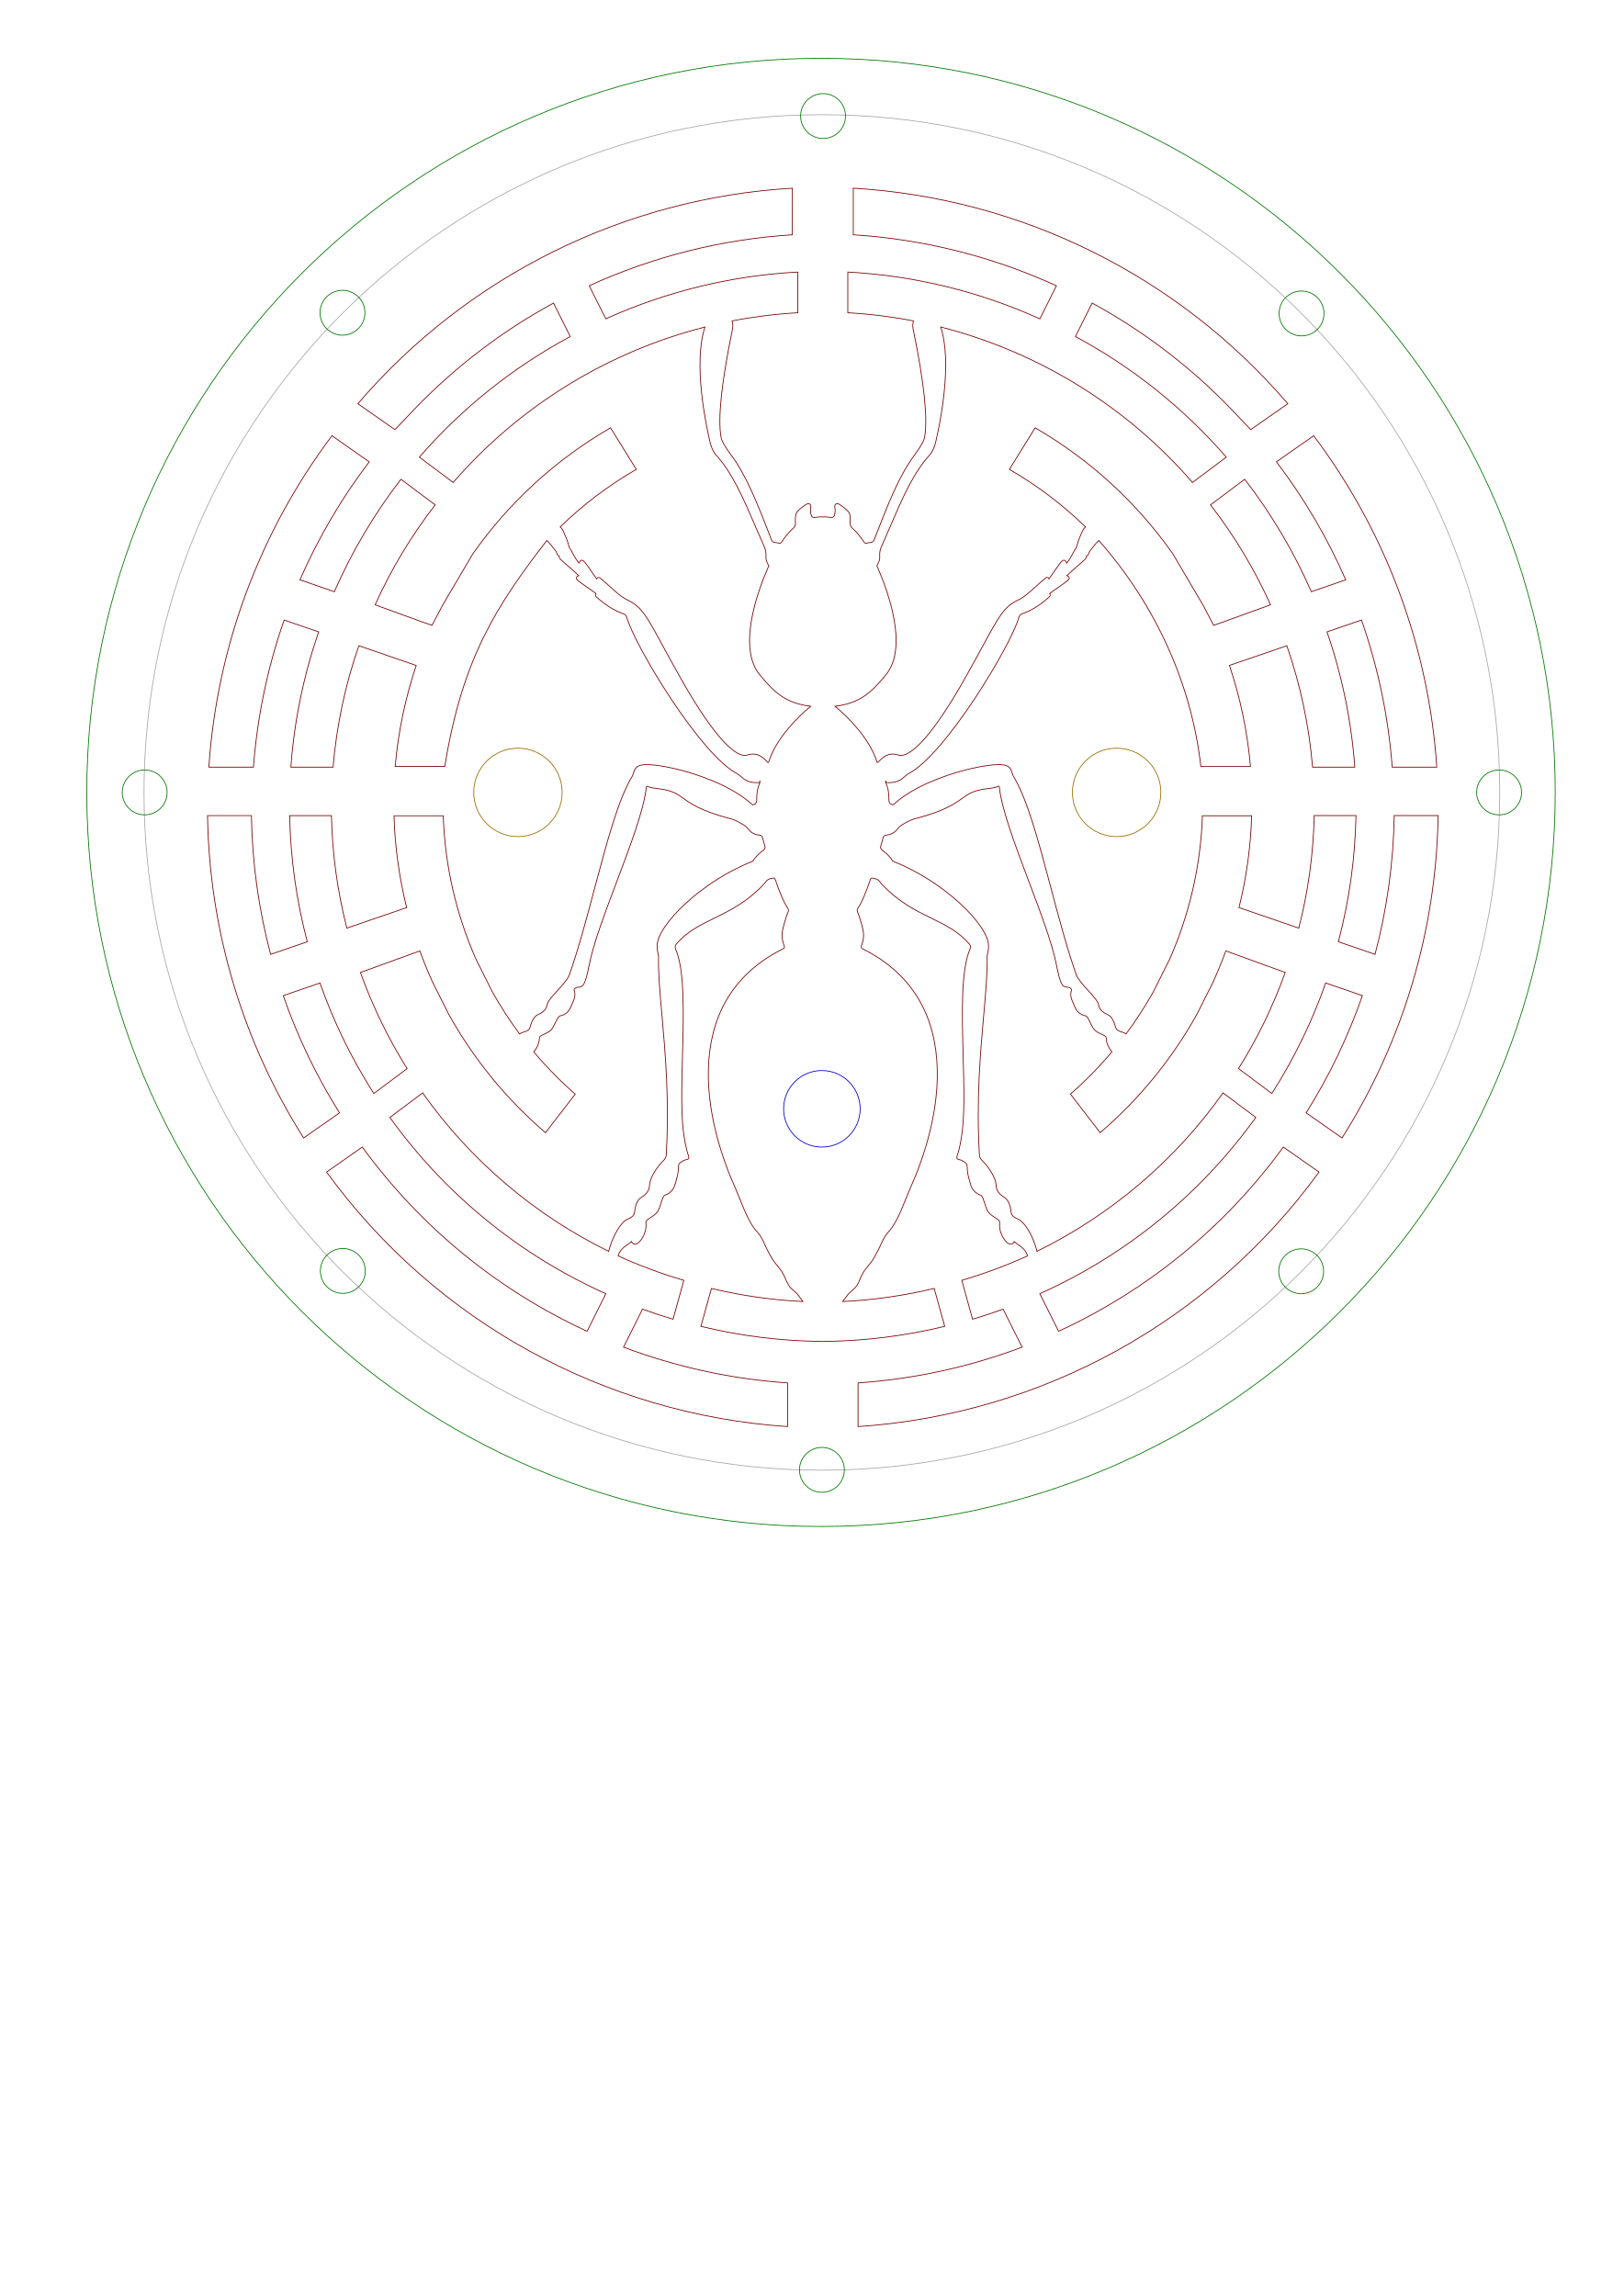
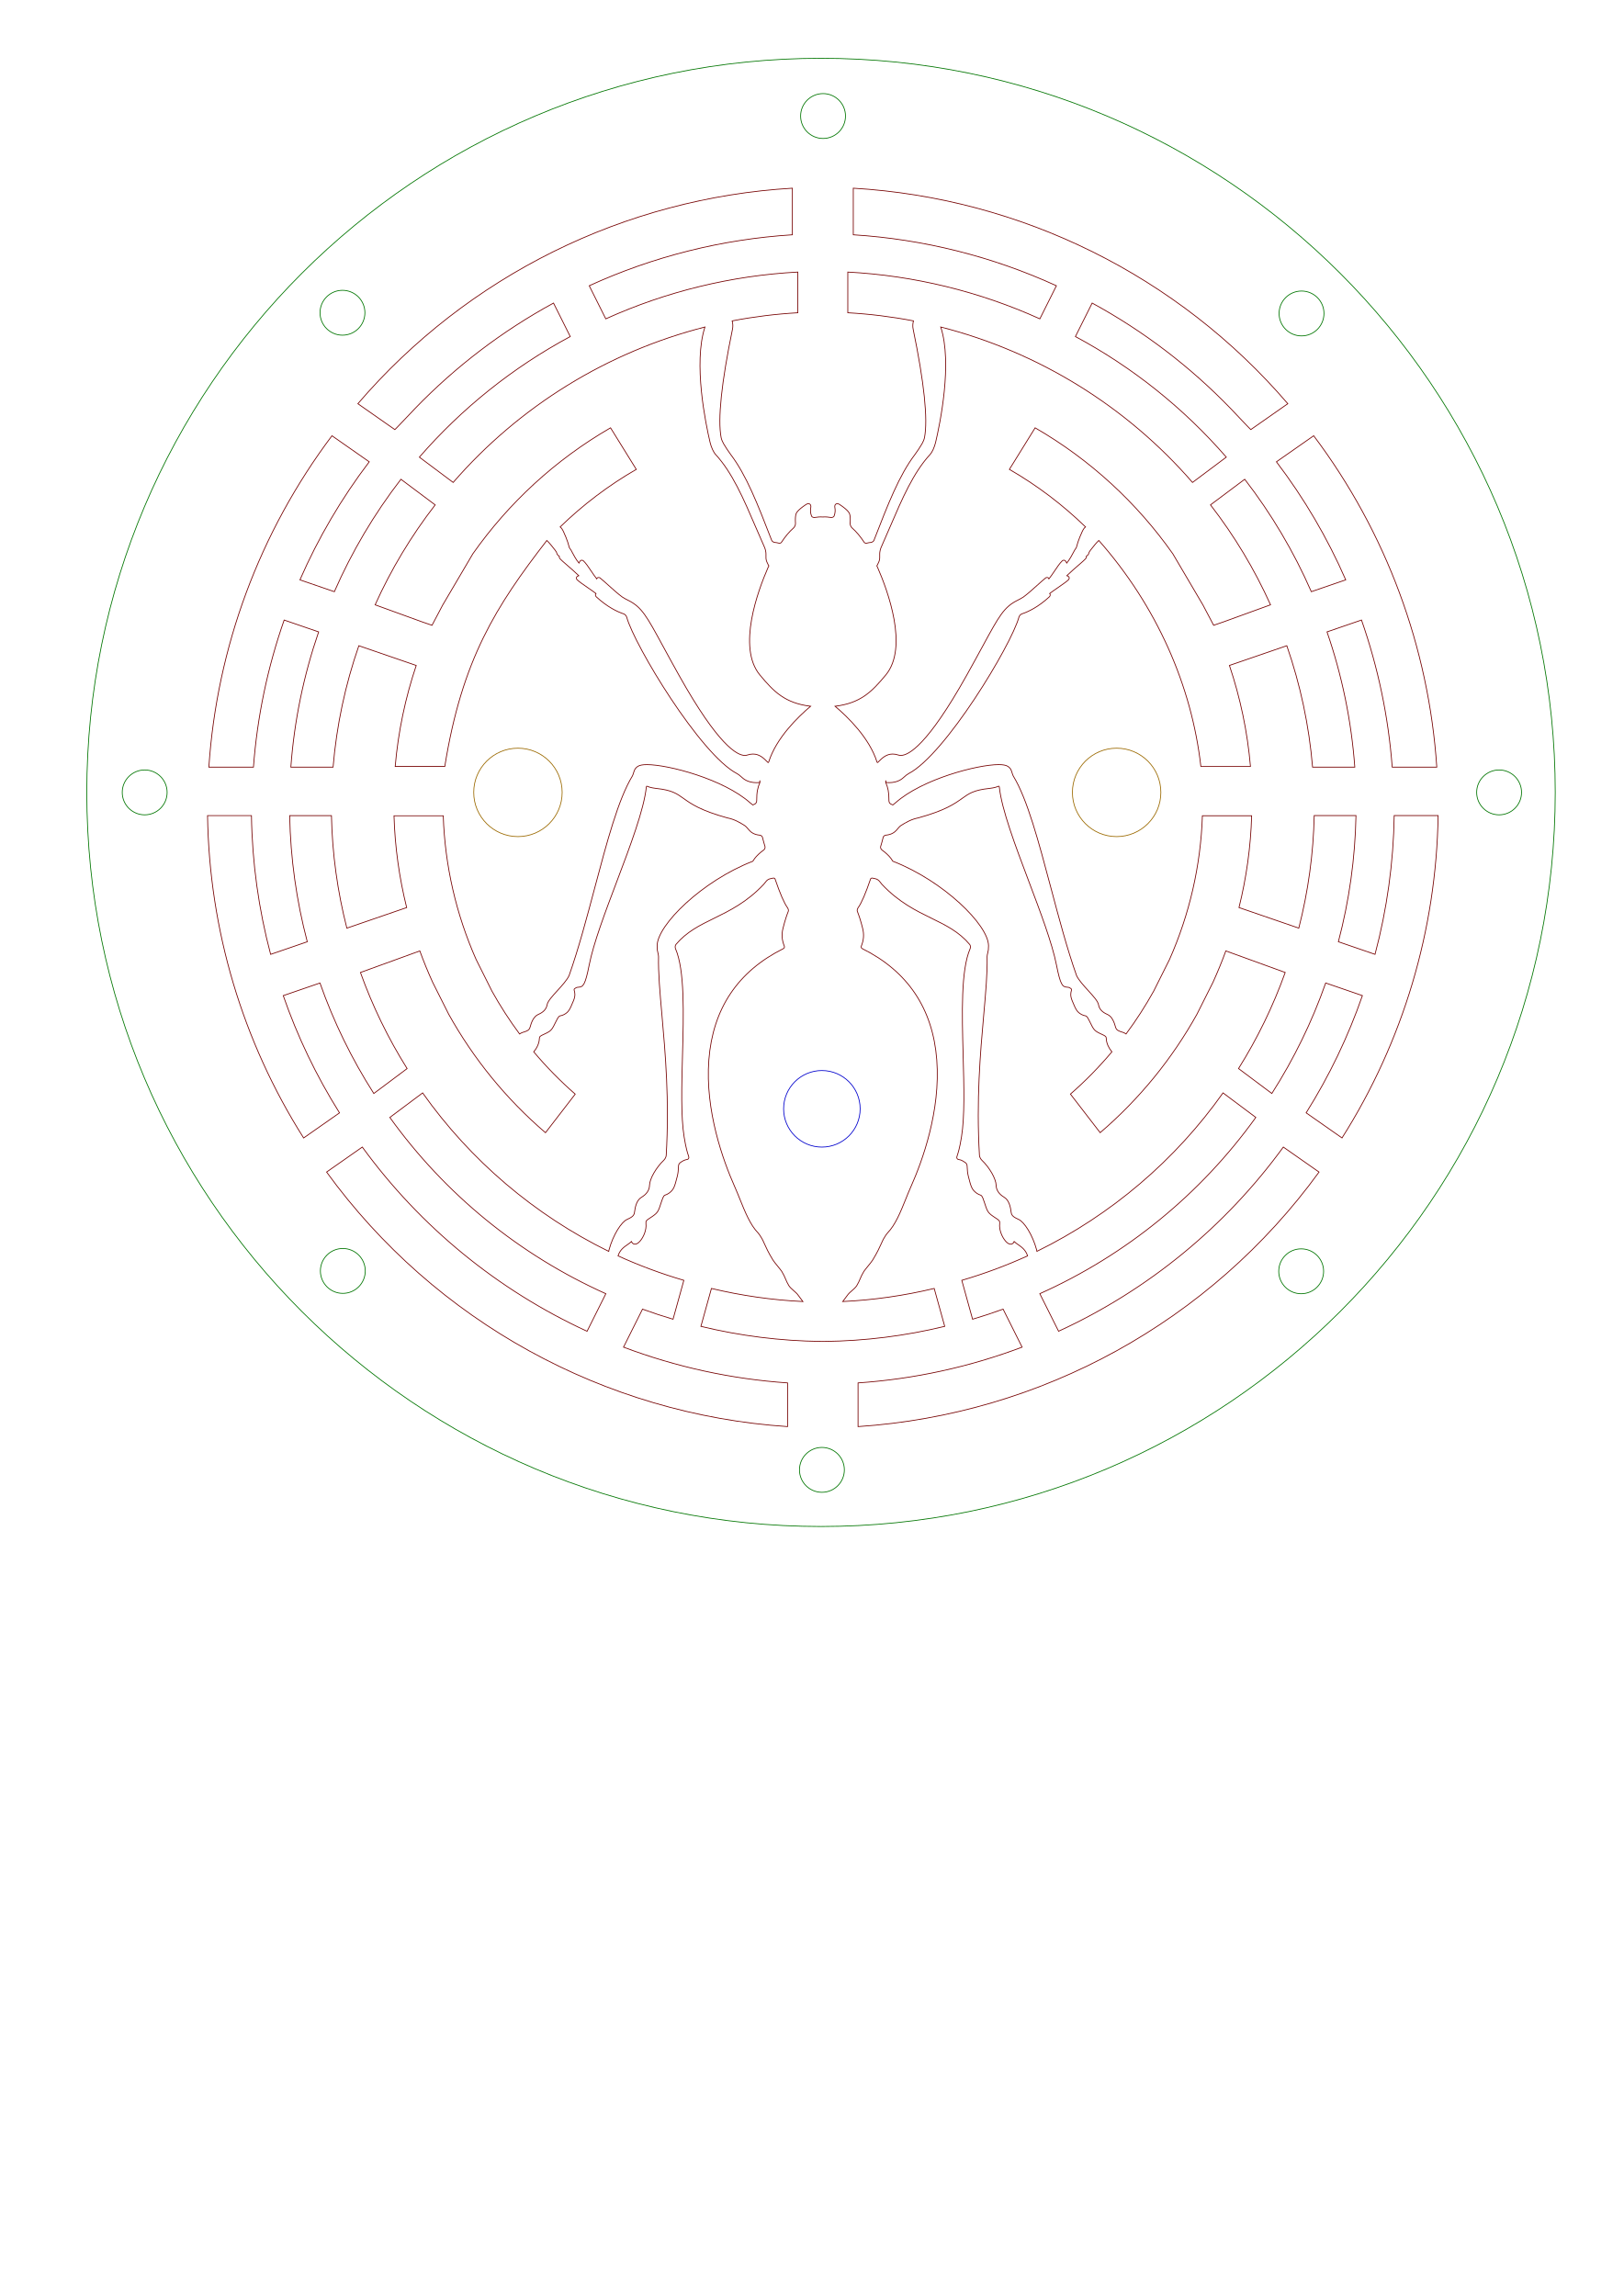
<svg xmlns="http://www.w3.org/2000/svg" width="210mm" height="297mm" viewBox="0 0 210 297" version="1.1" id="svg5596">
  <defs id="defs5590" />
-   <g id="layer3">
+   <g id="layer3" style="display:none">
    <circle style="display:inline;fill:none;fill-opacity:1;stroke:#000000;stroke-width:0.1;stroke-miterlimit:4;stroke-dasharray:none;stroke-dashoffset:0;stroke-opacity:0.347" id="path4504" r="87.671" cy="102.508" cx="106.298" />
  </g>
  <g id="layer1" style="display:inline">
    <circle style="fill:none;fill-opacity:1;stroke:#9b6900;stroke-width:0.1;stroke-miterlimit:4;stroke-dasharray:none;stroke-dashoffset:0;stroke-opacity:1" id="path6171" cx="66.987" cy="102.501" r="5.718" />
    <circle style="display:inline;fill:none;fill-opacity:1;stroke:#9b6900;stroke-width:0.1;stroke-miterlimit:4;stroke-dasharray:none;stroke-dashoffset:0;stroke-opacity:1" id="path6171-1" cx="144.419" cy="102.501" r="5.718" />
  </g>
  <g id="layer5" style="display:inline">
    <circle style="display:inline;fill:none;fill-opacity:1;stroke:#0000cc;stroke-width:0.1;stroke-miterlimit:4;stroke-dasharray:none;stroke-dashoffset:0;stroke-opacity:1" id="path6171-1-6" cx="106.298" cy="143.431" r="4.95" />
  </g>
  <g id="layer4" style="display:inline">
    <circle style="display:inline;fill:none;fill-opacity:1;stroke:#007500;stroke-width:0.1;stroke-miterlimit:4;stroke-dasharray:none;stroke-dashoffset:0;stroke-opacity:1" id="path5550" cx="106.185" cy="102.501" r="94.96" />
    <circle style="display:inline;fill:none;fill-opacity:1;stroke:#007500;stroke-width:0.1;stroke-miterlimit:4;stroke-dasharray:none;stroke-dashoffset:0;stroke-opacity:1" id="path5552" cx="106.449" cy="15.01" r="2.902" />
    <circle style="display:inline;fill:none;fill-opacity:1;stroke:#007500;stroke-width:0.1;stroke-miterlimit:4;stroke-dasharray:none;stroke-dashoffset:0;stroke-opacity:1" id="path5552-9" cx="106.301" cy="190.135" r="2.902" />
    <circle style="display:inline;fill:none;fill-opacity:1;stroke:#007500;stroke-width:0.1;stroke-miterlimit:4;stroke-dasharray:none;stroke-dashoffset:0;stroke-opacity:1" id="path5552-9-2" cx="193.885" cy="102.501" r="2.902" />
    <circle style="display:inline;fill:none;fill-opacity:1;stroke:#007500;stroke-width:0.1;stroke-miterlimit:4;stroke-dasharray:none;stroke-dashoffset:0;stroke-opacity:1" id="path5552-9-6" cx="18.712" cy="102.501" r="2.902" />
    <circle style="display:inline;fill:none;fill-opacity:1;stroke:#007500;stroke-width:0.1;stroke-miterlimit:4;stroke-dasharray:none;stroke-dashoffset:0;stroke-opacity:1" id="path5552-9-2-2" cx="168.333" cy="40.548" r="2.902" />
    <circle style="display:inline;fill:none;fill-opacity:1;stroke:#007500;stroke-width:0.1;stroke-miterlimit:4;stroke-dasharray:none;stroke-dashoffset:0;stroke-opacity:1" id="path5552-9-2-24" cx="168.286" cy="164.448" r="2.902" />
    <circle style="display:inline;fill:none;fill-opacity:1;stroke:#007500;stroke-width:0.1;stroke-miterlimit:4;stroke-dasharray:none;stroke-dashoffset:0;stroke-opacity:1" id="path5552-9-2-4" cx="44.34" cy="164.401" r="2.902" />
    <circle style="display:inline;fill:none;fill-opacity:1;stroke:#007500;stroke-width:0.1;stroke-miterlimit:4;stroke-dasharray:none;stroke-dashoffset:0;stroke-opacity:1" id="path5552-9-2-6" cx="44.293" cy="40.455" r="2.902" />
  </g>
  <g id="layer2" style="display:inline">
    <path style="display:inline;fill:none;fill-opacity:1;stroke:#750000;stroke-width:0.1;stroke-miterlimit:4;stroke-dasharray:none;stroke-dashoffset:0;stroke-opacity:1" d="M 102.481,24.344 C 80.81,25.623 60.5,35.641 46.284,52.222 l 4.78,3.346 c -0.147,0.204 2.471,-2.576 2.623,-2.734 5.236,-5.418 11.27,-10.016 17.901,-13.631 l 2.165,4.332 c -7.396,3.974 -14.008,9.26 -19.514,15.6 l 4.371,3.272 c 8.555,-9.86 19.915,-16.875 32.563,-20.106 -1.532,4.684 0.096,12.519 0.665,14.929 0.06,0.257 0.197,0.673 0.319,0.925 0.143,0.297 0.264,0.496 0.367,0.606 2.177,2.341 3.646,5.764 5.201,9.387 0.379,0.883 0.764,1.779 1.165,2.675 0.094,0.21 0.175,0.574 0.176,0.795 l 5.3e-4,0.516 c 0,0.236 0.063,0.475 0.189,0.71 0.145,0.273 0.163,0.367 0.173,0.367 l 0.002,-5.3e-4 -0.093,0.195 c -1.305,2.986 -4.022,10.319 -1.06,13.904 1.81,2.18 3.251,3.644 6.559,4.05 -1.637,1.382 -4.448,4.107 -5.421,7.216 -0.018,0.057 -0.045,0.081 -0.097,0.052 l -0.131,-0.129 c -0.428,-0.427 -0.96,-0.958 -1.802,-0.958 -0.231,0 -0.473,0.042 -0.723,0.125 -0.102,0.035 -0.213,0.052 -0.329,0.052 -1.012,0 -3.461,-1.339 -8.486,-10.311 -0.849,-1.517 -1.534,-2.779 -2.109,-3.836 -2.098,-3.864 -2.732,-5.03 -4.47,-5.905 -0.218,-0.11 -0.583,-0.294 -0.78,-0.435 -0.53,-0.382 -1.146,-0.938 -1.744,-1.475 -0.404,-0.363 -0.796,-0.717 -1.147,-1.003 -0.093,-0.075 -0.289,-0.07 -0.368,0.021 -0.026,0.031 -0.044,0.063 -0.055,0.1 -0.249,-0.312 -0.492,-0.674 -0.73,-1.028 -0.343,-0.509 -0.666,-0.991 -0.99,-1.3 -0.043,-0.04 -0.138,-0.081 -0.197,-0.081 -0.206,0 -0.298,0.194 -0.377,0.376 -0.382,-0.459 -0.685,-1.034 -0.895,-1.432 -0.052,-0.099 -0.097,-0.187 -0.137,-0.257 -0.058,-0.103 -0.106,-0.163 -0.148,-0.214 -0.048,-0.058 -0.064,-0.079 -0.089,-0.181 -0.204,-0.845 -0.646,-1.806 -0.734,-1.991 -0.151,-0.319 -0.288,-0.506 -0.43,-0.604 2.931,-2.848 6.228,-5.357 9.846,-7.445 l -3.329,-5.375 c -7.152,4.134 -13.187,9.727 -17.809,16.293 l -3.906,6.641 -1.374,2.609 -1.279,-0.44 -6.079,-2.208 c 2.059,-4.571 4.657,-8.913 7.765,-12.926 l -4.428,-3.315 c -3.473,4.501 -6.357,9.389 -8.612,14.543 l -4.45,-1.531 c 2.357,-5.4 5.358,-10.53 8.962,-15.269 L 42.935,56.367 C 33.559,68.839 28.048,83.742 27.012,99.236 h 5.767 c 0.488,-6.522 1.833,-12.917 3.972,-19.029 l 4.459,1.533 c -1.938,5.624 -3.154,11.503 -3.594,17.496 h 5.462 c 0.45,-5.375 1.575,-10.651 3.332,-15.708 l 7.422,2.553 c -1.407,4.187 -2.332,8.567 -2.72,13.064 h 6.415 C 59.746,85.301 64.166,78.39 70.724,69.912 c 0.158,0.149 0.332,0.337 0.52,0.563 0.489,0.575 0.756,0.948 0.772,1.075 0.02,0.154 0.079,0.221 0.33,0.42 -0.004,0.011 -0.007,0.023 -0.01,0.035 -0.032,0.194 0.082,0.301 0.984,1.081 0.461,0.399 1.021,0.883 1.54,1.383 -0.141,0.045 -0.269,0.105 -0.307,0.248 -0.021,0.08 0.019,0.21 0.078,0.269 0.238,0.239 0.81,0.634 1.416,1.052 0.388,0.268 0.787,0.543 1.035,0.739 -0.039,0.043 -0.071,0.098 -0.077,0.173 -0.007,0.072 0.046,0.189 0.098,0.237 1.448,1.34 2.741,1.95 3.571,2.224 0.16,0.053 0.332,0.245 0.382,0.427 1.007,3.649 9.524,17.777 14.275,20.238 0.157,0.08 0.398,0.269 0.665,0.517 0.359,0.333 1.048,0.739 2.251,0.632 l 0.029,-0.228 h 5.3e-4 l 0.012,0.188 c 0,0 0.001,0.021 -0.019,0.068 -0.249,0.563 -0.413,1.178 -0.404,2.345 8e-4,0.176 -0.111,0.344 -0.217,0.398 -0.164,0.085 -0.246,0.119 -0.284,0.133 -0.064,-0.043 -0.195,-0.145 -0.359,-0.291 -3.442,-3.057 -10.582,-4.928 -13.324,-4.928 -0.559,0 -0.943,0.07 -1.174,0.215 -0.188,0.119 -0.328,0.264 -0.413,0.43 -0.064,0.124 -0.113,0.28 -0.159,0.43 -0.047,0.152 -0.094,0.308 -0.15,0.4 -1.816,2.971 -3.289,8.524 -4.849,14.402 -1.039,3.915 -2.114,7.962 -3.33,11.396 -0.255,0.575 -0.931,1.318 -1.527,1.971 -0.667,0.732 -1.242,1.363 -1.318,1.817 -0.095,0.552 -0.478,0.972 -1.138,1.249 -0.616,0.261 -0.897,1.028 -1.072,1.667 -0.105,0.392 -0.411,0.5 -0.99,0.673 -0.107,0.033 -0.23,0.104 -0.36,0.191 -1.314,-1.764 -2.501,-3.614 -3.568,-5.528 l -2.061,-4.122 c -2.566,-5.803 -4.034,-12.1 -4.245,-18.576 H 50.958 c 0.119,4.04 0.679,8.017 1.637,11.875 l -7.735,2.661 c -1.214,-4.741 -1.889,-9.624 -1.993,-14.557 h -5.403 c 0.107,5.536 0.878,11.013 2.277,16.318 l -4.74,1.63 c -1.547,-5.833 -2.388,-11.859 -2.48,-17.949 h -5.679 c 0.224,14.772 4.52,29.204 12.428,41.699 l 4.64,-3.248 c -3.005,-4.785 -5.439,-9.874 -7.276,-15.163 l 4.749,-1.633 c 1.757,4.993 4.087,9.791 6.963,14.293 l 4.308,-3.224 c -2.466,-3.932 -4.484,-8.101 -6.036,-12.43 l 7.68,-2.789 c 0.5,1.38 1.061,2.737 1.667,4.073 l 2.068,4.118 c 3.199,5.748 7.415,10.949 12.517,15.322 l 3.845,-4.991 c -1.939,-1.694 -3.73,-3.524 -5.365,-5.469 0.385,-0.445 0.709,-1.087 0.724,-1.683 0.007,-0.304 0.111,-0.364 0.557,-0.568 0.096,-0.044 0.201,-0.092 0.314,-0.149 0.708,-0.353 0.775,-0.491 1.304,-1.57 0.315,-0.647 0.406,-0.665 0.571,-0.698 0.105,-0.021 0.251,-0.048 0.44,-0.15 0.606,-0.324 0.746,-0.618 1.235,-1.805 0.271,-0.657 0.17,-1.032 0.103,-1.279 -0.054,-0.197 -0.057,-0.21 0.175,-0.357 0.14,-0.089 0.248,-0.095 0.372,-0.102 0.604,-0.034 0.862,-0.276 1.376,-2.866 0.559,-2.838 2.098,-6.91 3.587,-10.847 1.726,-4.566 3.509,-9.289 3.806,-12.192 0.01,-0.095 0.045,-0.095 0.061,-0.095 0.015,0 0.039,0.003 0.076,0.018 0.063,0.027 0.13,0.052 0.199,0.077 0.29,0.105 0.743,0.173 0.963,0.196 2,0.21 2.631,0.661 3.503,1.284 0.976,0.698 2.19,1.565 5.673,2.525 0.902,0.173 1.604,0.584 2.245,0.99 0.157,0.1 0.359,0.34 0.507,0.515 l 0.072,0.085 c 0.223,0.26 0.64,0.582 1.358,0.642 0.169,0.015 0.328,0.136 0.361,0.277 0.113,0.472 0.233,0.875 0.33,1.198 0.043,0.144 -0.035,0.349 -0.171,0.446 -0.475,0.342 -0.911,0.752 -1.166,1.097 -0.071,0.096 -0.132,0.191 -0.181,0.269 -0.021,0.034 -0.041,0.065 -0.057,0.088 -0.012,0.004 -0.026,0.008 -0.039,0.014 -6.505,2.537 -12.318,8.219 -12.339,10.919 0,0.212 0.007,0.396 0.025,0.547 0.014,0.107 0.044,0.233 0.075,0.364 0.04,0.168 0.086,0.359 0.082,0.486 -0.048,2.092 0.179,4.635 0.441,7.578 0.435,4.891 0.975,10.978 0.551,18.152 -0.01,0.184 -0.152,0.464 -0.309,0.614 -0.994,0.944 -1.825,2.396 -1.849,3.239 -0.015,0.629 -0.367,1.153 -1.045,1.559 -0.629,0.371 -0.812,1.244 -0.902,1.964 -0.058,0.457 -0.394,0.636 -0.985,0.912 -0.684,0.318 -1.764,1.917 -2.313,3.946 -0.015,0.054 -0.024,0.112 -0.032,0.171 -9.608,-4.717 -17.882,-11.764 -24.068,-20.498 l -4.24,3.173 c 7.135,9.934 16.774,17.801 27.936,22.802 l -2.427,4.858 C 64.357,166.88 54.349,158.676 46.858,148.378 l -4.618,3.233 c 14.05,19.354 35.936,31.353 59.62,32.927 v -5.652 c -7.252,-0.496 -14.401,-2.052 -21.217,-4.626 l 2.456,-4.915 c 1.303,0.474 2.62,0.91 3.949,1.305 l 1.395,-5.032 c -2.908,-0.852 -5.752,-1.91 -8.511,-3.164 0.253,-0.776 0.756,-1.131 1.21,-1.445 0.19,-0.132 0.373,-0.259 0.53,-0.41 0.117,0.304 0.342,0.344 0.447,0.344 0.206,0 0.424,-0.13 0.65,-0.384 0.458,-0.517 0.872,-1.466 0.775,-2.28 -0.039,-0.347 0.068,-0.431 0.529,-0.729 0.097,-0.062 0.203,-0.132 0.318,-0.212 0.711,-0.497 0.761,-0.656 1.163,-1.901 0.249,-0.771 0.35,-0.806 0.531,-0.87 0.11,-0.039 0.259,-0.091 0.446,-0.23 0.609,-0.453 0.714,-0.791 1.059,-2.149 0.127,-0.5 0.14,-0.861 0.149,-1.124 0.018,-0.458 0.021,-0.581 0.593,-0.897 0.234,-0.129 0.375,-0.151 0.46,-0.163 0.076,-0.011 0.19,-0.028 0.259,-0.14 0.072,-0.119 0.036,-0.227 -0.024,-0.405 -0.092,-0.271 -0.308,-0.906 -0.544,-2.383 -0.428,-2.653 -0.324,-6.492 -0.213,-10.556 0.147,-5.419 0.3,-11.022 -0.904,-13.801 -0.072,-0.168 -0.049,-0.422 0.051,-0.542 1.382,-1.652 3.112,-2.499 4.944,-3.395 1.983,-0.97 4.23,-2.071 6.405,-4.382 0.121,-0.131 0.222,-0.258 0.306,-0.379 0.11,-0.16 0.35,-0.316 0.535,-0.348 0.113,-0.02 0.229,-0.044 0.345,-0.077 0.031,-0.01 0.062,-0.015 0.092,-0.015 0.059,0 0.164,0.017 0.204,0.135 0.628,1.843 1.159,3.076 1.578,3.665 0.102,0.144 0.188,0.351 0.127,0.506 -0.171,0.427 -0.428,1.154 -0.684,2.193 -0.201,0.783 -0.148,1.513 0.166,2.297 0.052,0.129 0.004,0.272 -0.113,0.33 -5.886,2.924 -9.131,7.765 -9.643,14.391 -0.509,6.593 1.871,13.096 3.335,16.386 0.238,0.535 0.462,1.091 0.686,1.647 0.66,1.638 1.342,3.331 2.34,4.348 0.121,0.125 0.307,0.4 0.51,0.754 0.091,0.158 0.18,0.358 0.29,0.604 0.232,0.513 0.548,1.215 1.135,2.163 0.097,0.163 0.35,0.474 0.618,0.803 0.22,0.271 0.448,0.55 0.518,0.664 0.247,0.407 0.372,0.703 0.495,0.99 0.117,0.275 0.227,0.535 0.426,0.856 0.135,0.217 0.406,0.455 0.668,0.685 0.176,0.155 0.358,0.314 0.431,0.413 0.279,0.385 0.504,0.682 0.711,0.951 -3.988,-0.195 -7.948,-0.763 -11.83,-1.694 l -1.36,4.904 c 5.087,1.235 10.297,1.888 15.53,1.949 v 0.006 c 0.079,-2.7e-4 0.157,-0.002 0.236,-0.003 0.079,5.3e-4 0.157,0.003 0.236,0.003 v -0.006 c 5.233,-0.061 10.443,-0.714 15.53,-1.949 l -1.36,-4.904 c -3.882,0.932 -7.842,1.499 -11.83,1.694 0.207,-0.269 0.432,-0.566 0.711,-0.951 0.073,-0.099 0.255,-0.258 0.431,-0.413 0.262,-0.23 0.533,-0.468 0.668,-0.685 0.199,-0.321 0.309,-0.581 0.426,-0.856 0.122,-0.287 0.248,-0.583 0.495,-0.99 0.071,-0.114 0.298,-0.393 0.518,-0.664 0.267,-0.329 0.521,-0.64 0.618,-0.803 0.587,-0.948 0.903,-1.65 1.135,-2.163 0.111,-0.246 0.199,-0.445 0.29,-0.604 0.203,-0.354 0.389,-0.629 0.51,-0.754 0.997,-1.017 1.68,-2.709 2.34,-4.348 0.223,-0.556 0.448,-1.113 0.686,-1.647 1.464,-3.289 3.844,-9.792 3.335,-16.386 -0.512,-6.626 -3.757,-11.467 -9.643,-14.391 -0.117,-0.058 -0.165,-0.201 -0.113,-0.33 0.315,-0.783 0.367,-1.513 0.166,-2.297 -0.255,-1.038 -0.512,-1.765 -0.684,-2.193 -0.061,-0.155 0.025,-0.362 0.127,-0.506 0.419,-0.588 0.95,-1.822 1.578,-3.665 0.04,-0.117 0.145,-0.135 0.204,-0.135 0.031,0 0.062,0.005 0.092,0.015 0.117,0.034 0.232,0.058 0.345,0.077 0.184,0.032 0.425,0.188 0.535,0.348 0.084,0.121 0.185,0.248 0.306,0.379 2.174,2.311 4.422,3.412 6.405,4.382 1.832,0.896 3.562,1.743 4.944,3.395 0.101,0.12 0.124,0.373 0.051,0.542 -1.204,2.779 -1.051,8.382 -0.904,13.801 0.111,4.064 0.215,7.903 -0.213,10.556 -0.236,1.477 -0.452,2.112 -0.544,2.383 -0.06,0.178 -0.097,0.286 -0.024,0.405 0.069,0.112 0.184,0.129 0.259,0.14 0.086,0.012 0.227,0.033 0.46,0.163 0.572,0.316 0.575,0.438 0.593,0.897 0.009,0.262 0.023,0.624 0.149,1.124 0.345,1.358 0.45,1.695 1.059,2.149 0.187,0.139 0.337,0.191 0.446,0.23 0.182,0.065 0.283,0.099 0.531,0.87 0.402,1.245 0.453,1.404 1.163,1.901 0.115,0.08 0.222,0.15 0.318,0.212 0.461,0.298 0.568,0.382 0.529,0.729 -0.098,0.814 0.317,1.763 0.775,2.28 0.226,0.255 0.444,0.384 0.65,0.384 0.105,0 0.33,-0.04 0.447,-0.344 0.156,0.152 0.34,0.278 0.53,0.41 0.454,0.314 0.957,0.669 1.21,1.445 -2.759,1.255 -5.602,2.312 -8.511,3.164 l 1.395,5.032 c 1.329,-0.395 2.646,-0.831 3.949,-1.305 l 2.456,4.915 c -6.817,2.574 -13.966,4.13 -21.217,4.626 v 5.652 c 23.685,-1.574 45.57,-13.573 59.62,-32.927 l -4.618,-3.233 c -7.491,10.298 -17.5,18.502 -29.068,23.826 l -2.427,-4.858 c 11.162,-5 20.801,-12.868 27.936,-22.802 l -4.24,-3.173 c -6.186,8.734 -14.46,15.781 -24.068,20.498 -0.007,-0.059 -0.017,-0.117 -0.032,-0.171 -0.548,-2.029 -1.629,-3.628 -2.313,-3.946 -0.591,-0.276 -0.927,-0.454 -0.985,-0.912 -0.09,-0.72 -0.274,-1.593 -0.902,-1.964 -0.678,-0.406 -1.031,-0.93 -1.045,-1.559 -0.024,-0.843 -0.855,-2.295 -1.849,-3.239 -0.157,-0.15 -0.299,-0.43 -0.309,-0.614 -0.425,-7.174 0.116,-13.261 0.551,-18.152 0.262,-2.944 0.488,-5.487 0.441,-7.578 -0.004,-0.128 0.043,-0.318 0.083,-0.486 0.031,-0.131 0.06,-0.257 0.074,-0.364 0.018,-0.151 0.025,-0.335 0.025,-0.547 -0.021,-2.701 -5.834,-8.382 -12.339,-10.919 -0.013,-0.006 -0.027,-0.01 -0.039,-0.014 -0.017,-0.023 -0.036,-0.054 -0.057,-0.088 -0.049,-0.078 -0.11,-0.173 -0.181,-0.269 -0.255,-0.345 -0.691,-0.755 -1.166,-1.097 -0.136,-0.097 -0.214,-0.301 -0.171,-0.446 0.097,-0.323 0.217,-0.726 0.33,-1.198 0.034,-0.141 0.193,-0.262 0.361,-0.277 0.718,-0.06 1.135,-0.383 1.358,-0.642 l 0.072,-0.085 c 0.148,-0.175 0.35,-0.416 0.507,-0.515 0.641,-0.406 1.343,-0.817 2.245,-0.99 3.483,-0.96 4.697,-1.827 5.673,-2.525 0.873,-0.623 1.503,-1.073 3.503,-1.284 0.221,-0.022 0.674,-0.091 0.963,-0.196 0.069,-0.025 0.136,-0.05 0.199,-0.077 0.037,-0.015 0.061,-0.018 0.076,-0.018 0.017,0 0.051,1.8e-4 0.061,0.095 0.297,2.903 2.081,7.626 3.806,12.192 1.489,3.937 3.028,8.01 3.587,10.847 0.514,2.59 0.771,2.832 1.376,2.866 0.124,0.006 0.232,0.013 0.372,0.102 0.232,0.147 0.229,0.159 0.175,0.357 -0.067,0.247 -0.168,0.622 0.103,1.279 0.489,1.186 0.628,1.48 1.235,1.805 0.189,0.102 0.334,0.13 0.44,0.15 0.165,0.033 0.256,0.05 0.571,0.698 0.529,1.079 0.597,1.218 1.304,1.57 0.113,0.057 0.218,0.106 0.314,0.149 0.445,0.205 0.55,0.265 0.557,0.568 0.015,0.596 0.339,1.237 0.724,1.683 -1.635,1.945 -3.426,3.775 -5.365,5.469 l 3.845,4.991 c 5.101,-4.373 9.317,-9.574 12.517,-15.322 l 2.068,-4.118 c 0.606,-1.336 1.166,-2.693 1.667,-4.073 l 7.68,2.789 c -1.552,4.329 -3.57,8.498 -6.036,12.43 l 4.308,3.224 c 2.876,-4.502 5.206,-9.3 6.963,-14.293 l 4.749,1.633 c -1.837,5.289 -4.271,10.378 -7.276,15.163 l 4.64,3.248 c 7.908,-12.496 12.203,-26.927 12.428,-41.699 h -5.679 c -0.092,6.09 -0.933,12.115 -2.48,17.949 l -4.74,-1.63 c 1.399,-5.305 2.17,-10.782 2.277,-16.318 h -5.403 c -0.104,4.934 -0.779,9.817 -1.993,14.557 l -7.735,-2.661 c 0.958,-3.858 1.518,-7.835 1.637,-11.875 h -6.371 c -0.211,6.476 -1.679,12.773 -4.245,18.576 l -2.061,4.122 c -1.067,1.914 -2.253,3.764 -3.568,5.528 -0.13,-0.087 -0.253,-0.158 -0.36,-0.191 -0.578,-0.173 -0.884,-0.281 -0.99,-0.673 -0.175,-0.639 -0.456,-1.406 -1.072,-1.667 -0.66,-0.277 -1.043,-0.696 -1.138,-1.248 -0.076,-0.454 -0.651,-1.085 -1.318,-1.817 -0.596,-0.654 -1.271,-1.396 -1.527,-1.971 -1.216,-3.434 -2.291,-7.481 -3.33,-11.396 -1.56,-5.878 -3.033,-11.431 -4.849,-14.402 -0.056,-0.092 -0.103,-0.248 -0.15,-0.4 -0.046,-0.151 -0.095,-0.307 -0.159,-0.43 -0.086,-0.166 -0.225,-0.311 -0.413,-0.43 -0.231,-0.145 -0.615,-0.215 -1.174,-0.215 -2.742,10e-6 -9.882,1.871 -13.324,4.928 -0.164,0.146 -0.295,0.248 -0.359,0.291 -0.037,-0.014 -0.12,-0.048 -0.284,-0.133 -0.105,-0.054 -0.217,-0.222 -0.217,-0.398 0.009,-1.167 -0.155,-1.782 -0.404,-2.345 -0.02,-0.048 -0.019,-0.068 -0.019,-0.068 l 0.012,-0.188 h 5.3e-4 l 0.029,0.228 c 1.203,0.107 1.892,-0.299 2.251,-0.632 0.266,-0.248 0.508,-0.437 0.665,-0.517 4.75,-2.461 13.268,-16.589 14.275,-20.238 0.05,-0.183 0.222,-0.374 0.382,-0.427 0.83,-0.275 2.123,-0.884 3.571,-2.224 0.052,-0.048 0.105,-0.165 0.098,-0.237 -0.006,-0.076 -0.038,-0.13 -0.077,-0.173 0.248,-0.196 0.647,-0.471 1.035,-0.739 0.606,-0.418 1.178,-0.812 1.416,-1.052 0.059,-0.059 0.098,-0.189 0.077,-0.269 -0.038,-0.142 -0.167,-0.203 -0.307,-0.248 0.519,-0.5 1.079,-0.984 1.54,-1.383 0.902,-0.78 1.016,-0.887 0.984,-1.081 -0.003,-0.012 -0.006,-0.024 -0.01,-0.035 0.251,-0.198 0.311,-0.266 0.33,-0.42 0.016,-0.128 0.283,-0.5 0.772,-1.075 0.188,-0.226 0.362,-0.415 0.52,-0.563 7.528,8.54 12.021,18.838 13.199,29.233 h 6.415 c -0.388,-4.498 -1.313,-8.878 -2.72,-13.064 l 7.422,-2.553 c 1.757,5.057 2.882,10.333 3.332,15.708 h 5.462 c -0.44,-5.993 -1.656,-11.872 -3.594,-17.496 l 4.459,-1.533 c 2.138,6.112 3.484,12.507 3.972,19.029 h 5.767 C 184.791,83.742 179.28,68.839 169.904,56.367 l -4.818,3.371 c 3.604,4.739 6.605,9.868 8.962,15.269 l -4.45,1.531 c -2.255,-5.154 -5.138,-10.041 -8.612,-14.543 l -4.428,3.315 c 3.108,4.013 5.706,8.355 7.765,12.926 l -6.079,2.208 -1.279,0.44 -1.374,-2.609 -3.906,-6.641 C 147.065,65.068 141.03,59.475 133.878,55.341 l -3.329,5.375 c 3.618,2.088 6.915,4.597 9.846,7.445 -0.142,0.098 -0.279,0.286 -0.43,0.604 -0.087,0.185 -0.53,1.146 -0.734,1.991 -0.025,0.102 -0.042,0.123 -0.089,0.181 -0.042,0.051 -0.09,0.111 -0.148,0.214 -0.04,0.071 -0.085,0.159 -0.137,0.257 -0.21,0.398 -0.513,0.973 -0.895,1.432 -0.079,-0.182 -0.171,-0.376 -0.377,-0.376 -0.059,0 -0.154,0.041 -0.197,0.081 -0.323,0.309 -0.647,0.791 -0.99,1.3 -0.238,0.354 -0.481,0.716 -0.73,1.028 -0.011,-0.036 -0.029,-0.069 -0.055,-0.1 -0.079,-0.091 -0.275,-0.096 -0.368,-0.021 -0.351,0.286 -0.742,0.64 -1.147,1.003 -0.598,0.537 -1.214,1.093 -1.744,1.475 -0.197,0.14 -0.562,0.325 -0.78,0.435 -1.738,0.874 -2.372,2.041 -4.47,5.905 -0.575,1.057 -1.26,2.319 -2.109,3.836 -5.025,8.972 -7.473,10.311 -8.486,10.311 -0.115,0 -0.227,-0.017 -0.329,-0.052 -0.249,-0.083 -0.492,-0.125 -0.723,-0.125 -0.842,0 -1.374,0.531 -1.802,0.958 l -0.131,0.129 c -0.052,0.029 -0.079,0.005 -0.097,-0.052 -0.973,-3.109 -3.784,-5.834 -5.421,-7.216 3.308,-0.406 4.748,-1.87 6.559,-4.05 2.961,-3.585 0.244,-10.918 -1.06,-13.904 l -0.093,-0.195 0.002,5.29e-4 c 0.009,0 0.027,-0.095 0.173,-0.367 0.126,-0.235 0.189,-0.474 0.189,-0.71 l 5.3e-4,-0.516 c 7.9e-4,-0.22 0.082,-0.584 0.176,-0.795 0.401,-0.896 0.786,-1.792 1.165,-2.675 1.555,-3.623 3.023,-7.046 5.201,-9.387 0.103,-0.11 0.224,-0.308 0.367,-0.606 0.122,-0.252 0.258,-0.668 0.319,-0.925 0.569,-2.41 2.196,-10.245 0.665,-14.929 12.648,3.231 24.008,10.246 32.563,20.106 L 158.601,59.134 C 153.096,52.794 146.484,47.508 139.088,43.534 l 2.165,-4.332 c 6.631,3.614 12.665,8.213 17.901,13.631 0.153,0.158 2.77,2.938 2.623,2.734 l 4.78,-3.346 C 152.34,35.641 132.03,25.623 110.359,24.344 v 6.027 c 9.073,0.573 17.979,2.8 26.269,6.592 l -2.139,4.281 c -7.832,-3.541 -16.255,-5.594 -24.839,-6.052 v 5.266 c 2.851,0.161 5.688,0.511 8.493,1.05 -0.097,0.347 -0.117,0.716 -0.043,1.065 1.433,6.93 1.926,11.654 1.469,14.041 -0.044,0.227 -0.197,0.585 -0.313,0.778 -0.25,0.415 -0.613,0.995 -0.918,1.394 -2.037,2.681 -3.48,6.402 -5.307,11.113 -0.054,0.138 -0.248,0.262 -0.432,0.274 -0.152,0.01 -0.293,0.033 -0.422,0.069 -0.179,0.051 -0.333,0.021 -0.402,-0.084 -0.502,-0.765 -1.017,-1.378 -1.576,-1.871 -0.144,-0.127 -0.256,-0.389 -0.245,-0.572 0.034,-0.544 0.013,-0.946 -0.06,-1.198 -0.033,-0.118 -0.133,-0.48 -1.306,-1.26 -0.227,-0.15 -0.426,-0.137 -0.543,0.004 -0.08,0.097 -0.101,0.236 -0.064,0.426 0.047,0.244 0.068,0.63 -0.105,1.073 -0.043,0.115 -0.242,0.2 -0.408,0.175 -0.341,-0.056 -0.7,-0.086 -1.05,-0.059 -0.35,-0.027 -0.708,0.003 -1.049,0.059 -0.166,0.025 -0.365,-0.059 -0.408,-0.175 -0.173,-0.443 -0.152,-0.829 -0.105,-1.073 0.037,-0.19 0.016,-0.33 -0.064,-0.426 -0.116,-0.141 -0.315,-0.154 -0.543,-0.004 -1.173,0.78 -1.273,1.143 -1.306,1.26 -0.072,0.252 -0.093,0.654 -0.06,1.198 0.011,0.183 -0.101,0.445 -0.245,0.572 -0.559,0.493 -1.074,1.107 -1.576,1.871 -0.069,0.105 -0.223,0.136 -0.402,0.084 -0.128,-0.036 -0.27,-0.059 -0.422,-0.069 -0.184,-0.012 -0.378,-0.137 -0.432,-0.274 -1.826,-4.711 -3.27,-8.432 -5.307,-11.113 -0.305,-0.399 -0.669,-0.979 -0.918,-1.394 -0.116,-0.193 -0.269,-0.551 -0.313,-0.778 -0.457,-2.387 0.036,-7.111 1.469,-14.041 0.073,-0.348 0.053,-0.717 -0.043,-1.065 2.804,-0.539 5.642,-0.889 8.493,-1.05 v -5.266 c -8.583,0.458 -17.007,2.511 -24.839,6.052 l -2.139,-4.281 c 8.29,-3.792 17.196,-6.019 26.269,-6.592 z" id="path5230-8-5-3" />
  </g>
</svg>
